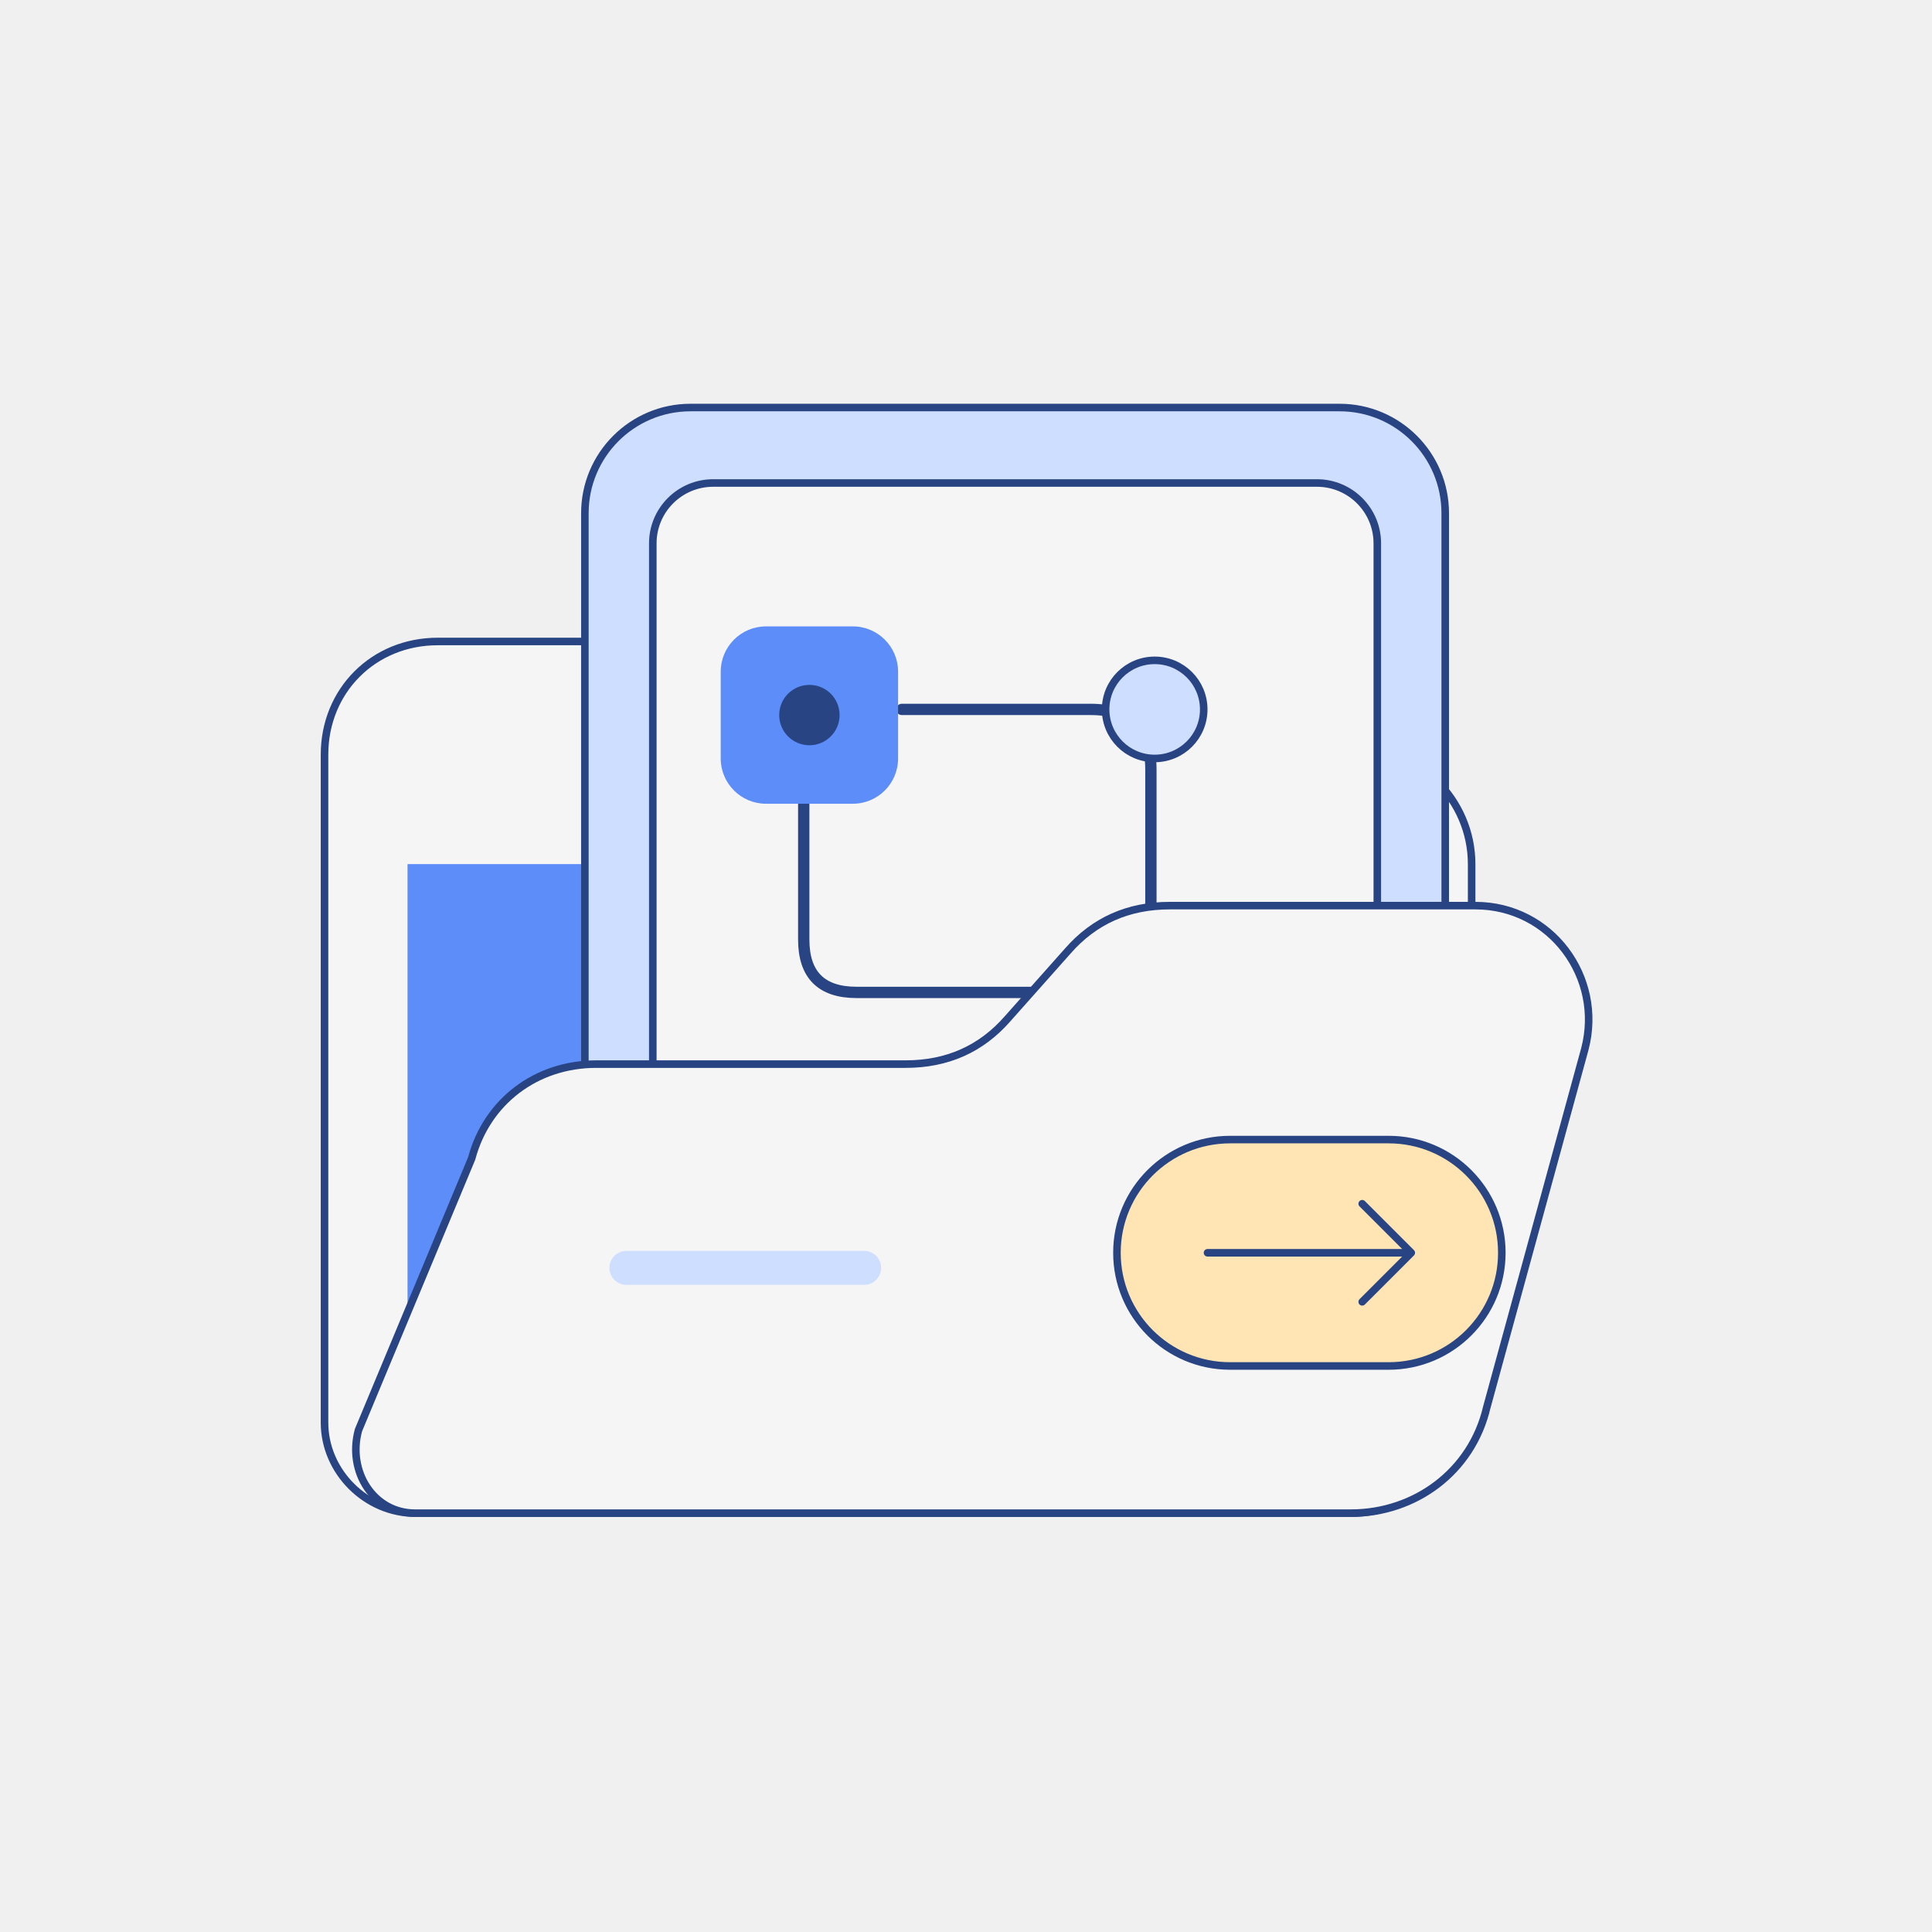
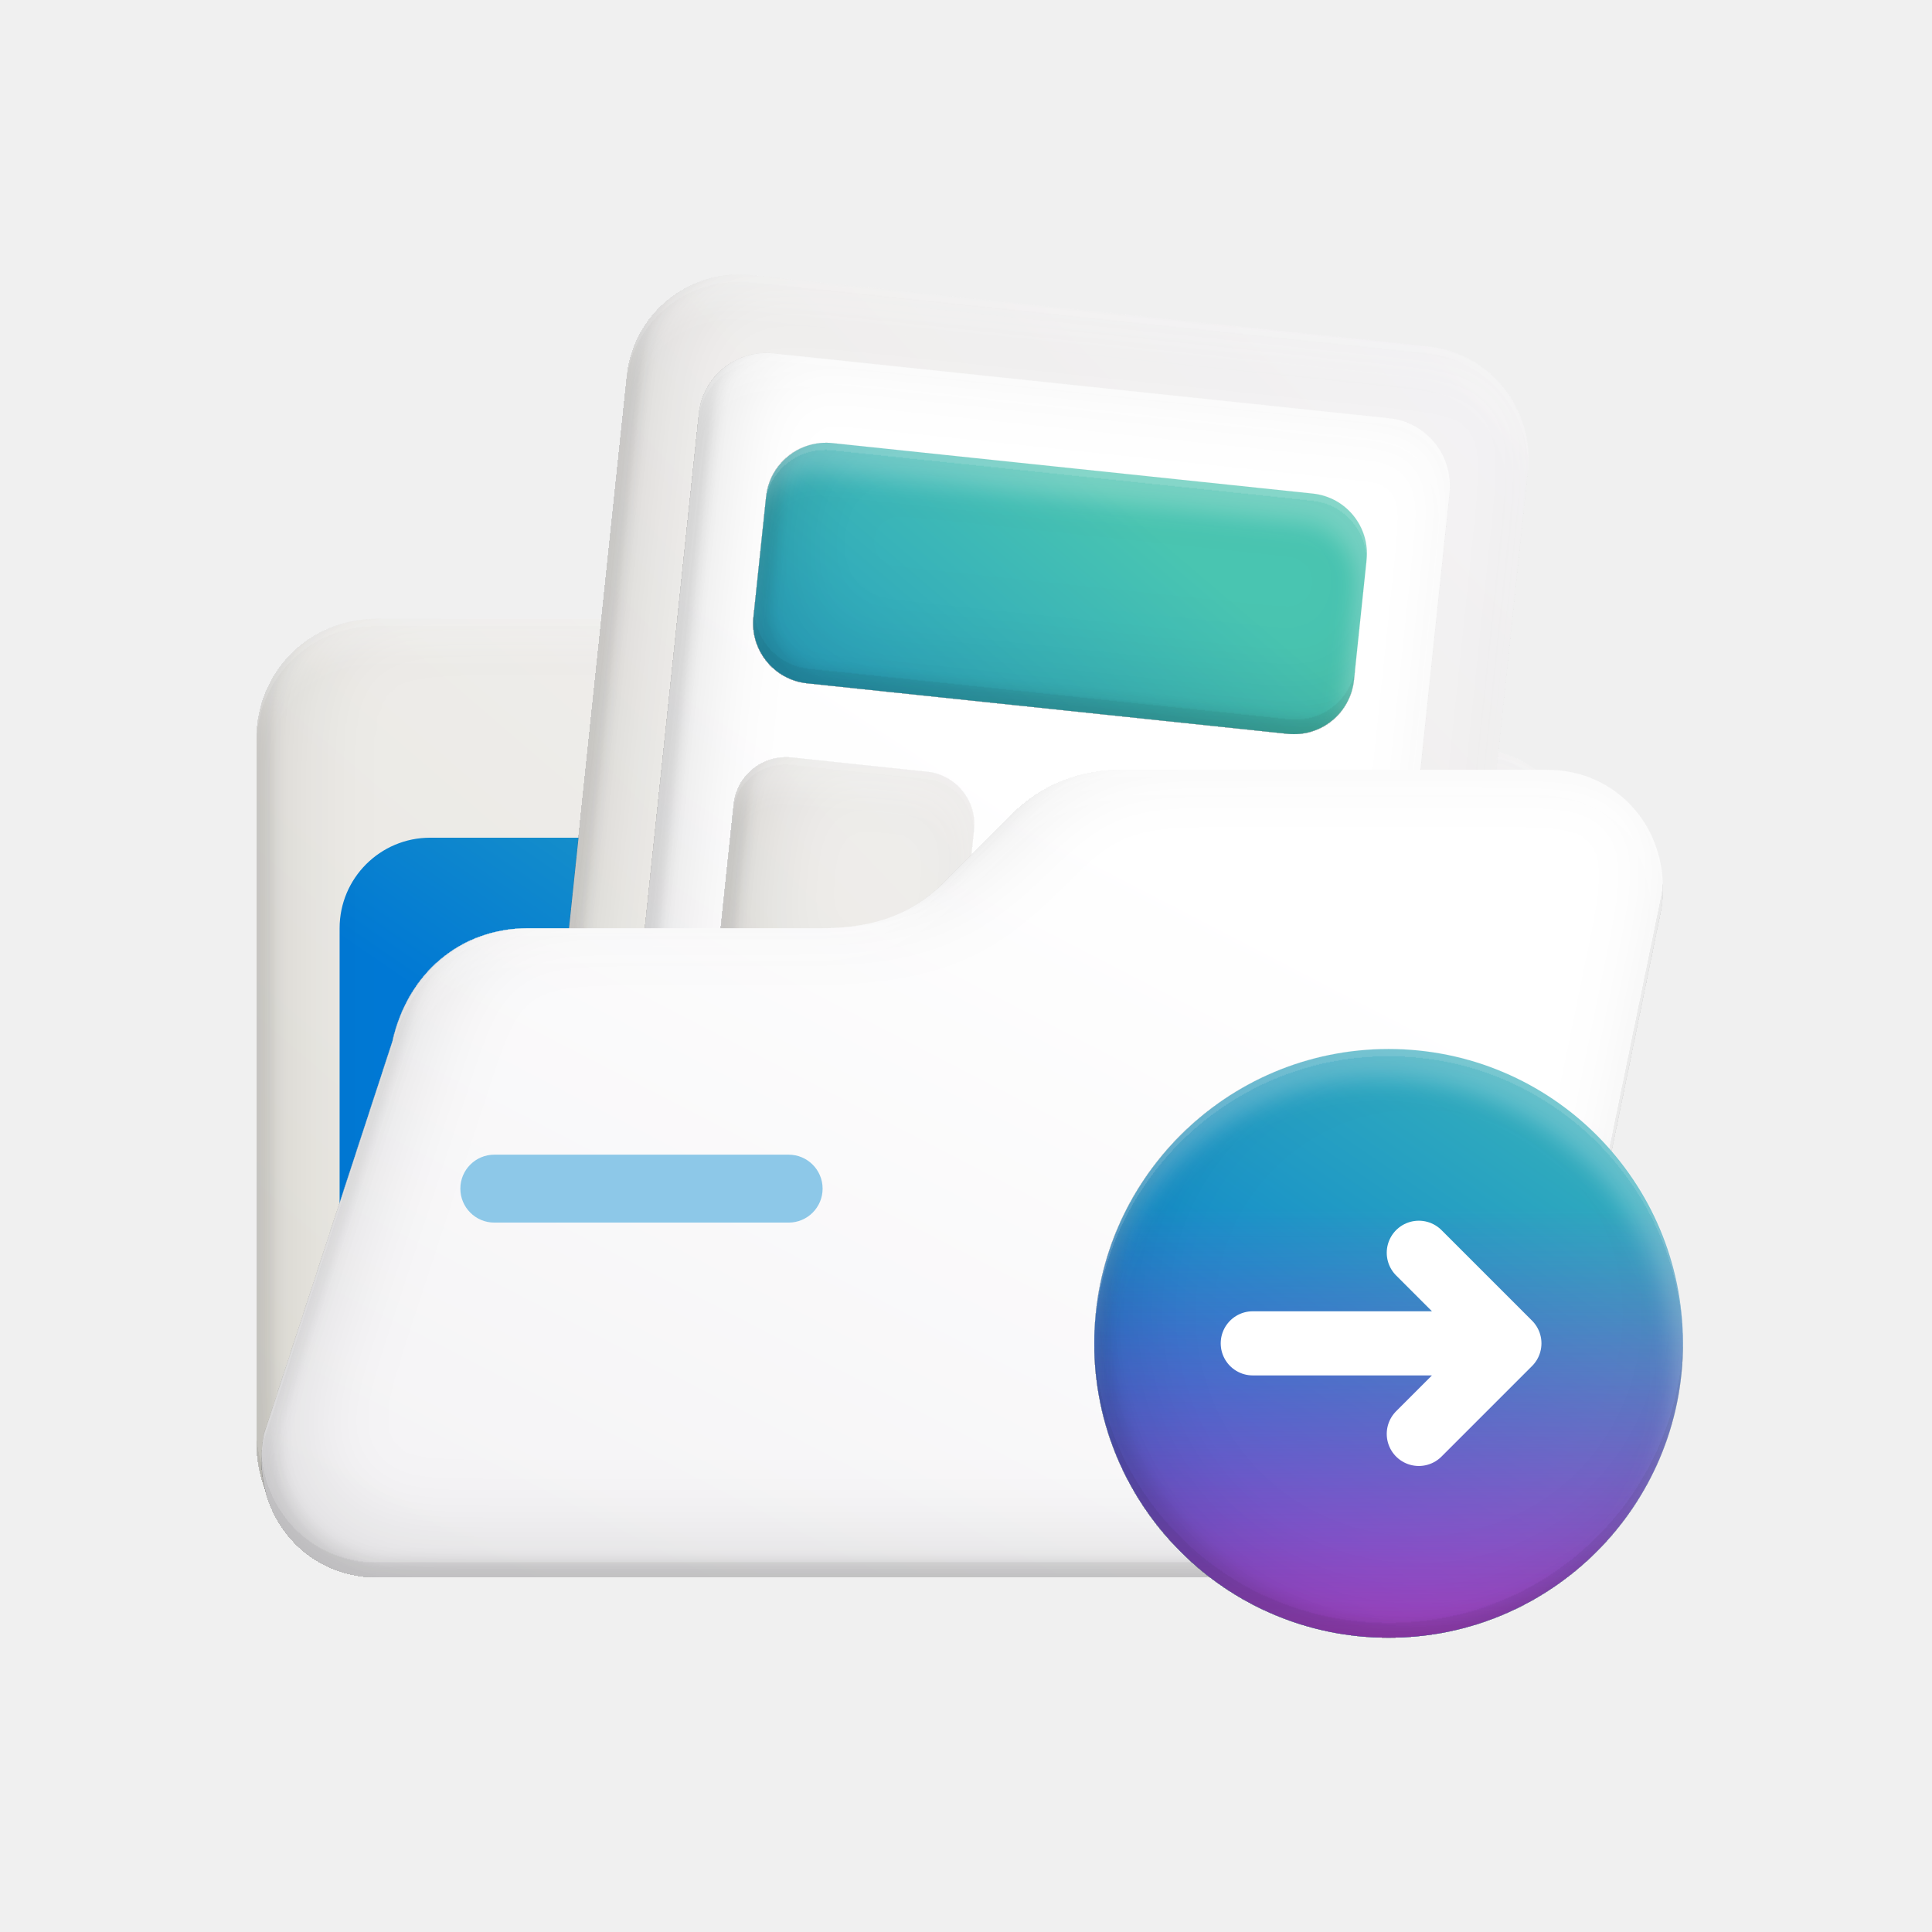
<svg xmlns="http://www.w3.org/2000/svg" width="512" height="512" viewBox="0 0 512 512" fill="none" role="img" aria-labelledby="open-title open-description">
-   <g id="project-folder" stroke="#294482" stroke-width="2" stroke-linejoin="round">
-     <path d="M86 200C86 183 99 170 116 170H178C189 170 197 174 205 181L223 198H359C376 198 390 212 390 229V369C390 387 376 401 358 401H110C97 401 86 390 86 377V200Z" fill="#F5F5F5" />
-     <path d="M108 229H372V377C372 390 361 401 348 401H108Z" fill="#5C8DF8" stroke="none" />
+   <defs>
+     <linearGradient id="open-neutral" x1="406" y1="96" x2="122" y2="426" gradientUnits="userSpaceOnUse">
+       <stop stop-color="#F4F3F5" />
+       <stop offset="1" stop-color="#E8E6DF" />
+     </linearGradient>
+     <linearGradient id="open-highlight" x1="330" y1="238" x2="212" y2="466" gradientUnits="userSpaceOnUse">
+       <stop stop-color="white" />
+       <stop offset="1" stop-color="#F4F3F5" />
+     </linearGradient>
+     <linearGradient id="open-azure" x1="560" y1="110" x2="330" y2="446" gradientUnits="userSpaceOnUse">
+       <stop offset="0.421" stop-color="#49C5B1" />
+       <stop offset="0.934" stop-color="#0078D4" />
+     </linearGradient>
+     <linearGradient id="open-violet" x1="352" y1="584" x2="352" y2="320" gradientUnits="userSpaceOnUse">
+       <stop offset="0.499" stop-color="#C03BC4" />
+       <stop offset="1" stop-color="#C03BC4" stop-opacity="0" />
+     </linearGradient>
+     <filter id="open-bevel" x="-15%" y="-15%" width="130%" height="130%" color-interpolation-filters="sRGB">
+       <feFlood flood-opacity="0" result="BackgroundImageFix" />
+       <feBlend mode="normal" in="SourceGraphic" in2="BackgroundImageFix" result="shape" />
+       <feColorMatrix in="SourceAlpha" type="matrix" values="0 0 0 0 0 0 0 0 0 0 0 0 0 0 0 0 0 0 127 0" result="hardAlpha" />
+       <feOffset dx="4" dy="-4" />
+       <feGaussianBlur stdDeviation="2" />
+       <feComposite in2="hardAlpha" operator="arithmetic" k2="-1" k3="1" />
+       <feColorMatrix type="matrix" values="0 0 0 0 0 0 0 0 0 0 0 0 0 0 0 0 0 0 0.1 0" />
+       <feBlend mode="multiply" in2="shape" result="edge" />
+       <feColorMatrix in="SourceAlpha" type="matrix" values="0 0 0 0 0 0 0 0 0 0 0 0 0 0 0 0 0 0 127 0" result="hardAlpha" />
+       <feOffset dx="8" dy="-8" />
+       <feGaussianBlur stdDeviation="12" />
+       <feComposite in2="hardAlpha" operator="arithmetic" k2="-1" k3="1" />
+       <feColorMatrix type="matrix" values="0 0 0 0 0 0 0 0 0 0 0 0 0 0 0 0 0 0 0.1 0" />
+       <feBlend mode="multiply" in2="edge" result="depth" />
+       <feColorMatrix in="SourceAlpha" type="matrix" values="0 0 0 0 0 0 0 0 0 0 0 0 0 0 0 0 0 0 127 0" result="hardAlpha" />
+       <feOffset dx="-2" dy="8" />
+       <feGaussianBlur stdDeviation="3" />
+       <feComposite in2="hardAlpha" operator="arithmetic" k2="-1" k3="1" />
+       <feColorMatrix type="matrix" values="0 0 0 0 1 0 0 0 0 1 0 0 0 0 1 0 0 0 0.25 0" />
+       <feBlend mode="normal" in2="depth" result="highlight" />
+       <feColorMatrix in="SourceAlpha" type="matrix" values="0 0 0 0 0 0 0 0 0 0 0 0 0 0 0 0 0 0 127 0" result="hardAlpha" />
+       <feOffset dy="-4" />
+       <feComposite in2="hardAlpha" operator="arithmetic" k2="-1" k3="1" />
+       <feColorMatrix type="matrix" values="0 0 0 0 0 0 0 0 0 0 0 0 0 0 0 0 0 0 0.05 0" />
+       <feBlend mode="normal" in2="highlight" result="lower-edge" />
+       <feColorMatrix in="SourceAlpha" type="matrix" values="0 0 0 0 0 0 0 0 0 0 0 0 0 0 0 0 0 0 127 0" result="hardAlpha" />
+       <feOffset dy="2" />
+       <feComposite in2="hardAlpha" operator="arithmetic" k2="-1" k3="1" />
+       <feColorMatrix type="matrix" values="0 0 0 0 1 0 0 0 0 1 0 0 0 0 1 0 0 0 0.12 0" />
+       <feBlend mode="normal" in2="lower-edge" />
+     </filter>
+   </defs>
+   <g id="folder-back" filter="url(#open-bevel)">
+     <path d="M68 196C68 178 82 164 100 164H170C183 164 191 168 200 178L220 198H388C406 198 420 212 420 230V382C420 402 404 418 384 418H104C84 418 68 402 68 382Z" fill="url(#open-neutral)" />
+     <rect x="90" y="222" width="308" height="170" rx="24" fill="url(#open-azure)" />
  </g>
-   <g id="app-boundary" stroke="#294482" stroke-width="2" stroke-linecap="round" stroke-linejoin="round">
-     <rect x="155" y="108" width="228" height="234" rx="28" fill="#CEDEFF" />
-     <rect x="173" y="128" width="192" height="198" rx="16" fill="#F5F5F5" />
+   <g id="existing-app" transform="rotate(6 278 222)">
+     <rect x="154" y="82" width="240" height="274" rx="30" fill="url(#open-neutral)" filter="url(#open-bevel)" />
+     <rect x="174" y="102" width="200" height="234" rx="18" fill="url(#open-highlight)" filter="url(#open-bevel)" />
+     <rect x="194" y="124" width="160" height="64" rx="16" fill="url(#open-azure)" filter="url(#open-bevel)" />
+     <rect x="194" y="208" width="64" height="76" rx="14" fill="url(#open-neutral)" filter="url(#open-bevel)" />
+     <rect x="278" y="208" width="76" height="76" rx="14" fill="url(#open-neutral)" filter="url(#open-bevel)" />
  </g>
-   <g id="subject">
-     <path d="M239 188H289Q305 188 305 204V247" stroke="#294482" stroke-width="3" stroke-linecap="round" />
-     <path d="M213 213V249Q213 263 227 263H286" stroke="#294482" stroke-width="3" stroke-linecap="round" />
-     <rect x="191" y="166" width="47" height="47" rx="12" fill="#5C8DF8" />
-     <circle cx="214.5" cy="189.5" r="8" fill="#294482" />
-     <rect x="287" y="247" width="36" height="36" rx="10" fill="#FFE4B4" stroke="#294482" stroke-width="2" />
-     <circle cx="306" cy="188" r="13" fill="#CEDEFF" stroke="#294482" stroke-width="2" />
+   <g id="folder-front" filter="url(#open-bevel)">
+     <path d="M104 276C108 258 122 246 140 246H218C232 246 243 242 252 232L268 216C276 208 286 204 298 204H410C430 204 444 222 440 242L410 388C406 406 392 418 374 418H100C80 418 66 400 70 380Z" fill="url(#open-highlight)" />
+     <rect x="122" y="306" width="96" height="18" rx="9" fill="#8DC8E8" />
  </g>
-   <g id="folder-front">
-     <path d="M125 307C129 292 142 282 158 282H240C251 282 260 278 267 270L283 252C290 244 299 240 310 240H391C411 240 425 259 420 278L394 373C390 390 375 401 358 401H110C99 401 92 390 95 379L125 307Z" fill="#F5F5F5" stroke="#294482" stroke-width="2" stroke-linecap="round" stroke-linejoin="round" />
-     <path d="M166 336H229" stroke="#CEDEFF" stroke-width="9" stroke-linecap="round" />
-   </g>
-   <g id="continue-path" stroke="#294482" stroke-width="2" stroke-linecap="round" stroke-linejoin="round">
-     <rect x="296" y="302" width="102" height="60" rx="30" fill="#FFE4B4" />
-     <path d="M320 332H374M361 319L374 332L361 345" />
+   <g id="continue-control" filter="url(#open-bevel)">
+     <circle cx="368" cy="356" r="78" fill="url(#open-azure)" />
+     <circle cx="368" cy="356" r="78" fill="url(#open-violet)" />
+     <path d="M332 356H400M376 332L400 356L376 380" stroke="white" stroke-width="17" stroke-linecap="round" stroke-linejoin="round" />
  </g>
</svg>
